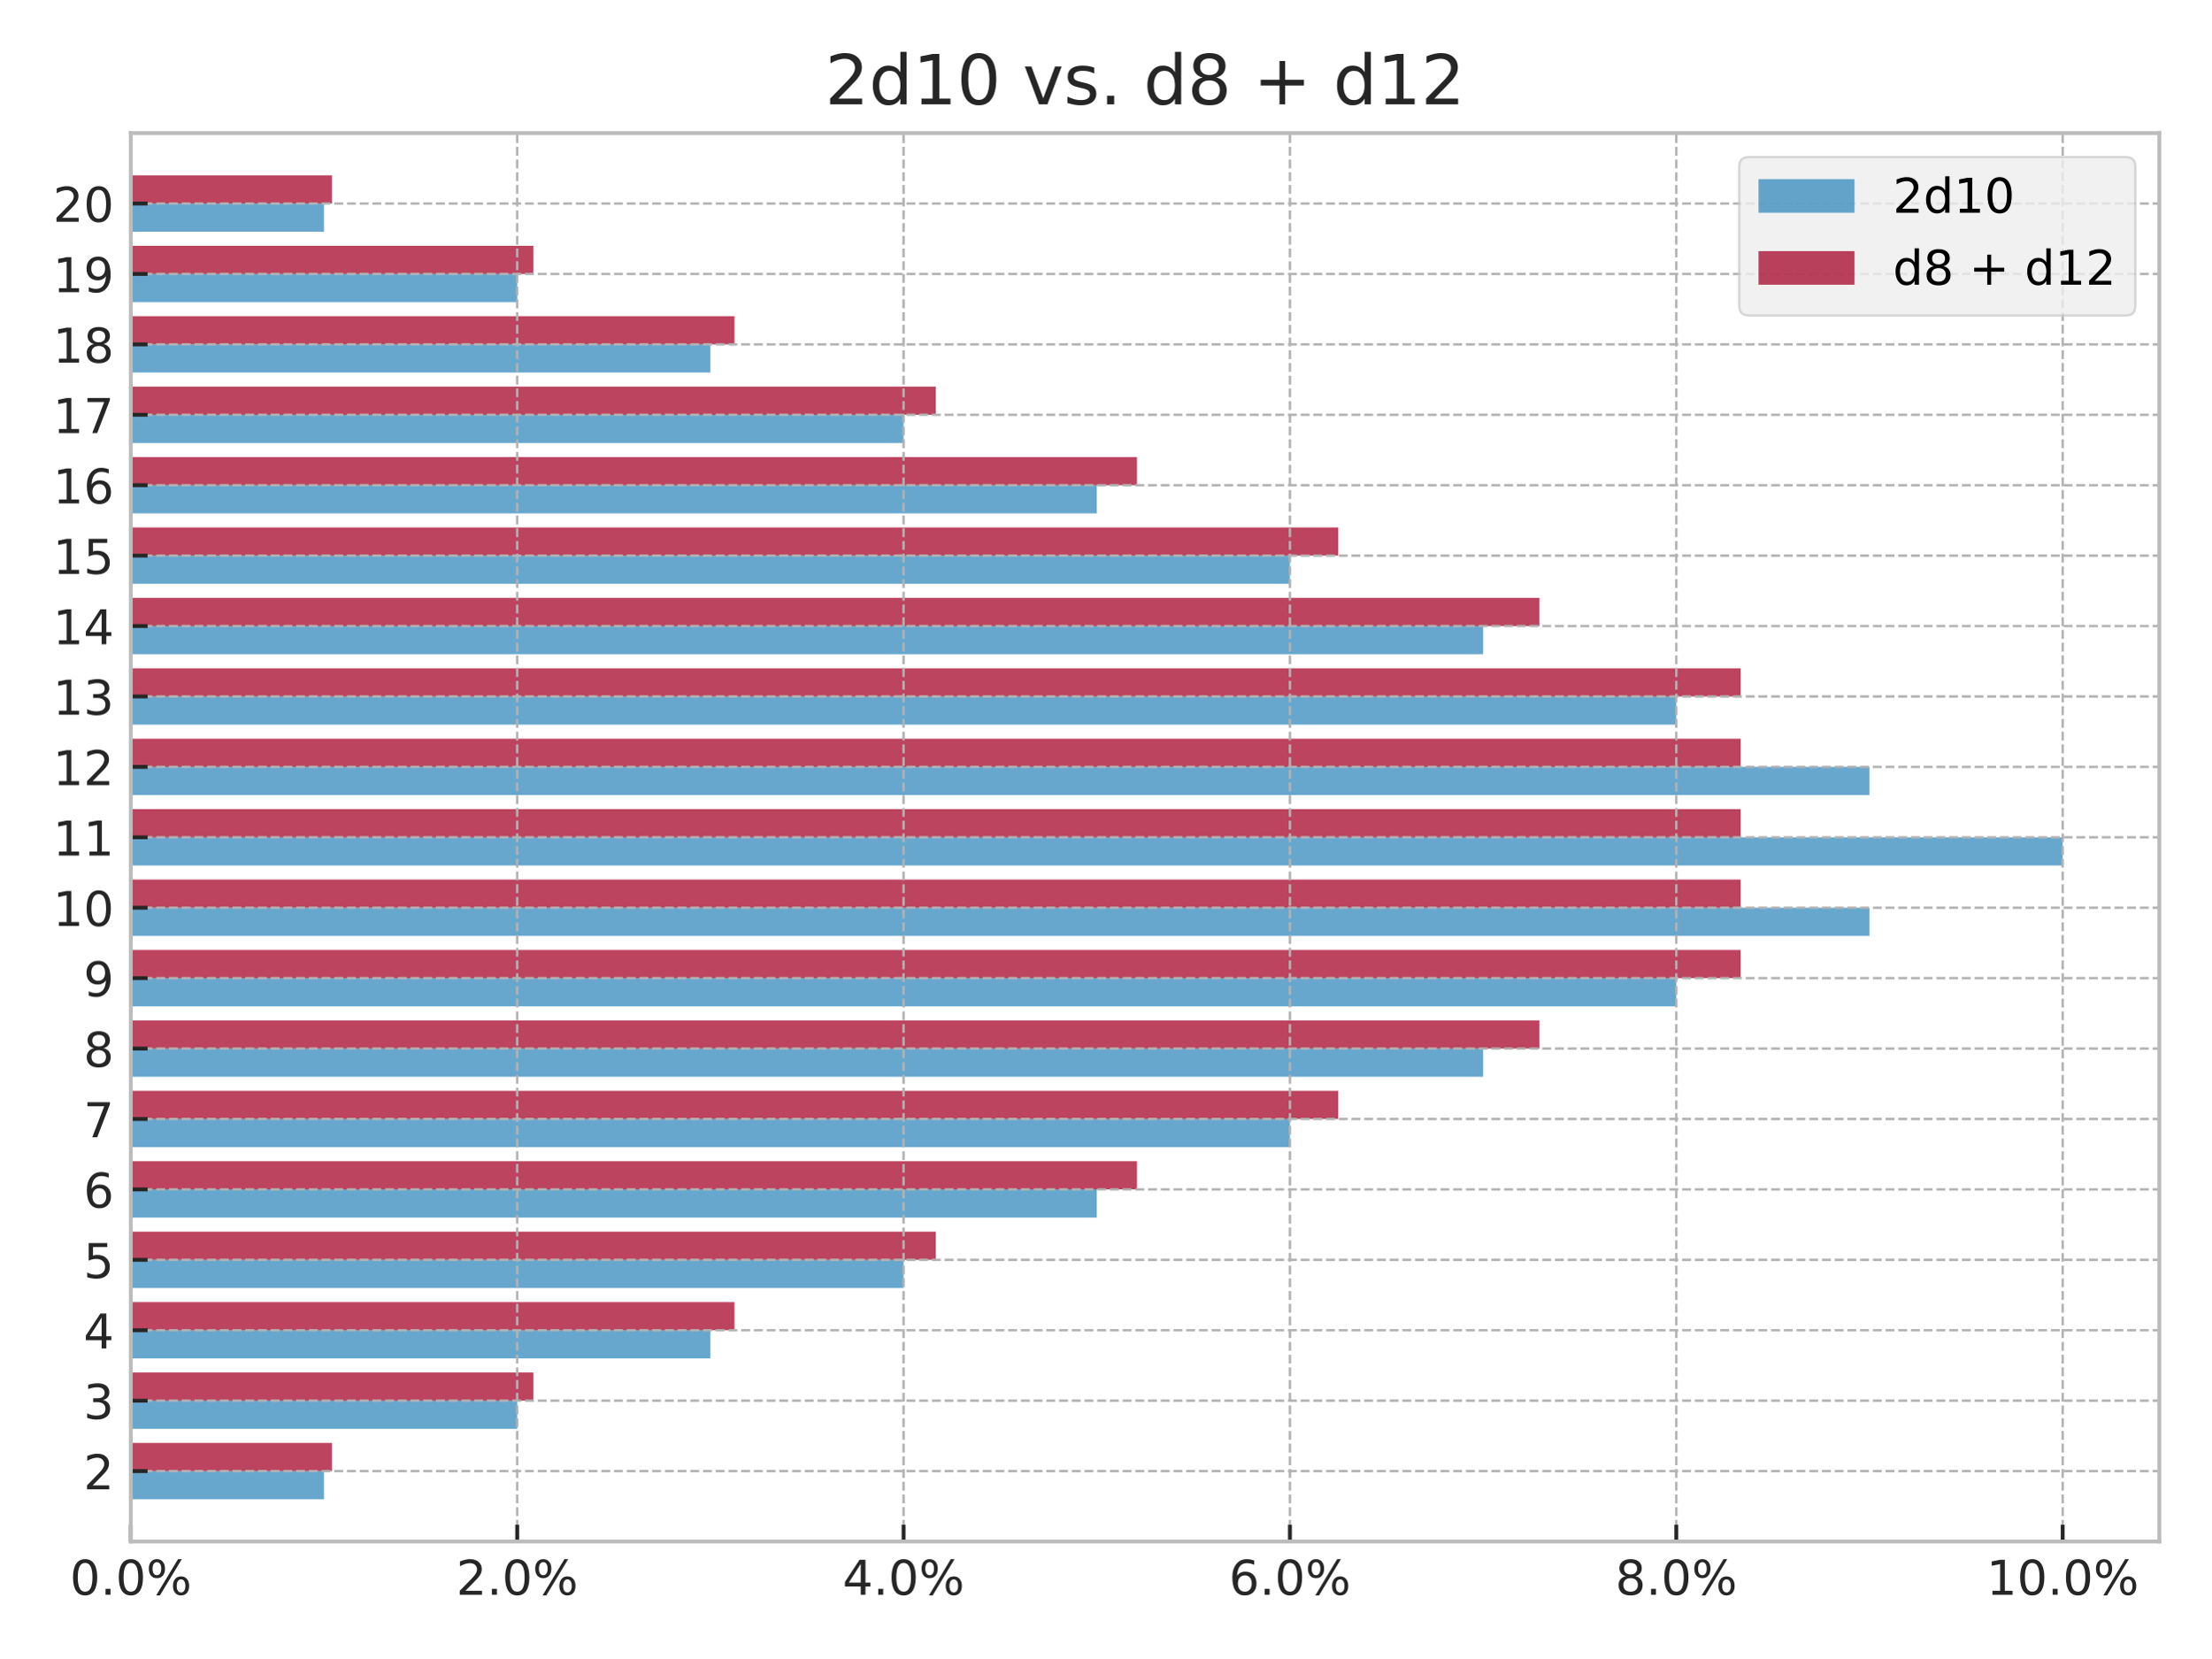
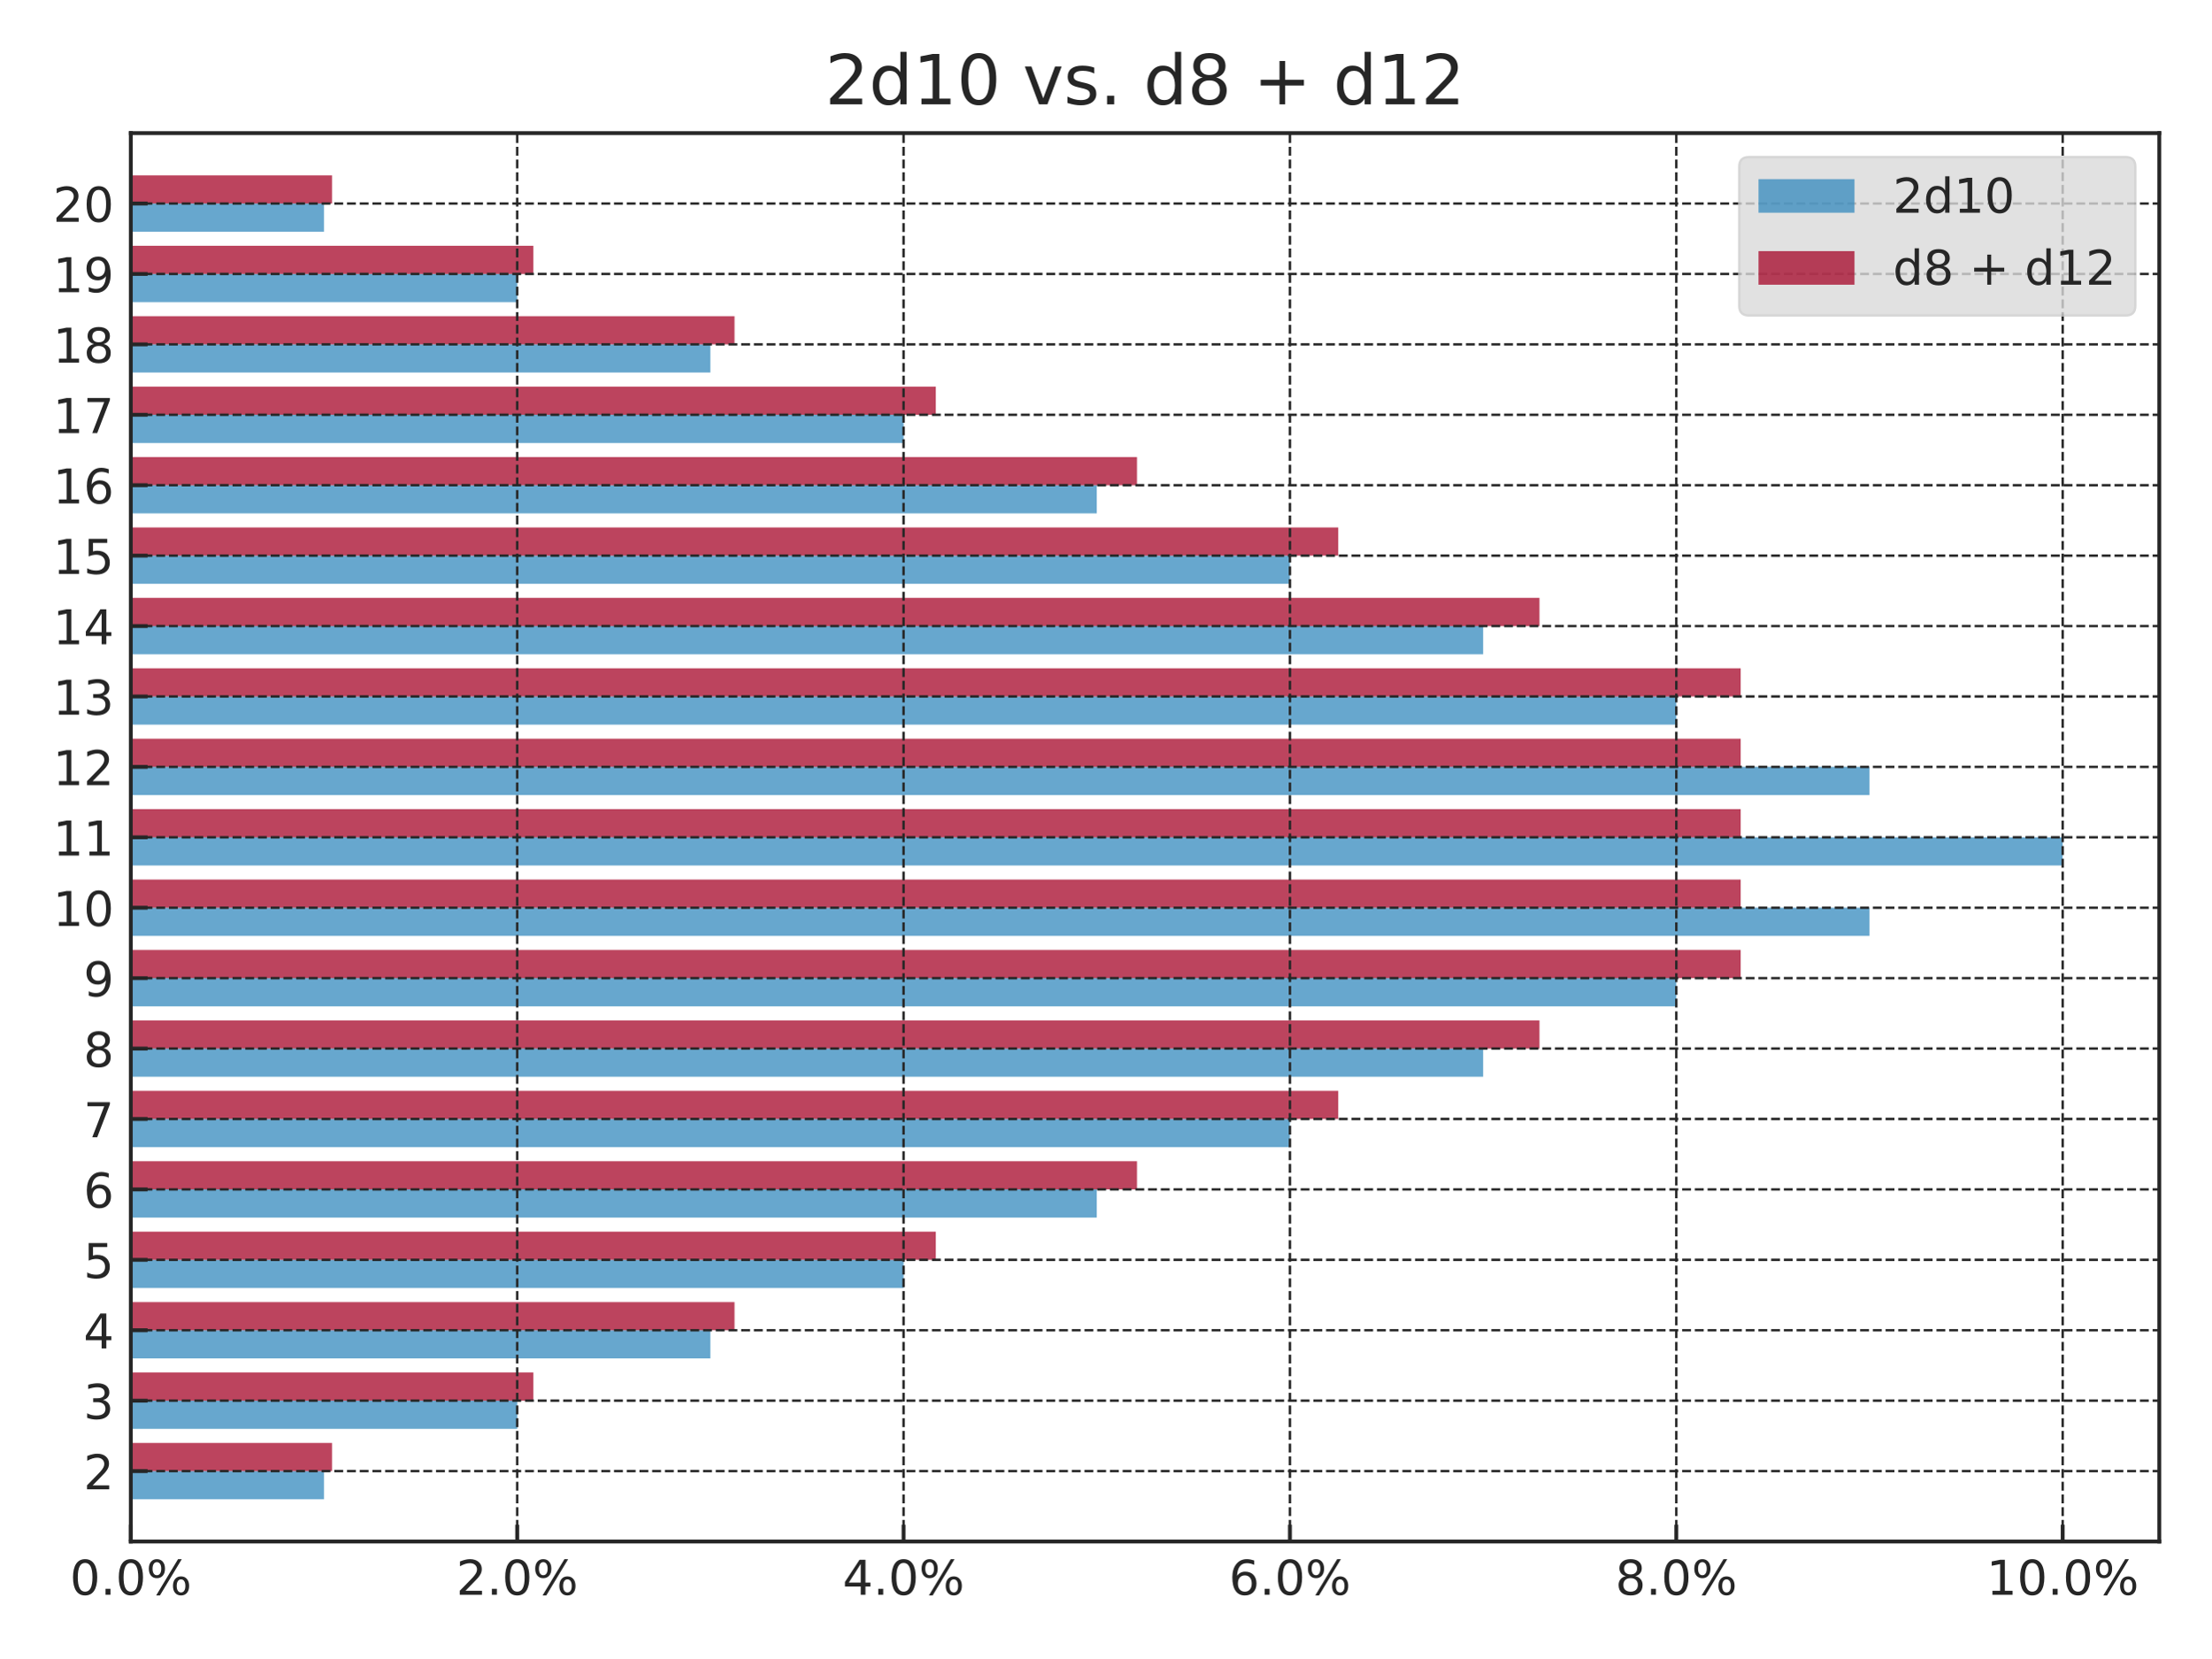
<svg xmlns="http://www.w3.org/2000/svg" xmlns:xlink="http://www.w3.org/1999/xlink" width="460.8pt" height="345.6pt" viewBox="0 0 460.8 345.6" version="1.1">
  <defs>
    <style type="text/css">*{stroke-linejoin: round; stroke-linecap: butt}</style>
  </defs>
  <g id="figure_1">
    <g id="patch_1">
      <path d="M 0 345.6  L 460.8 345.6  L 460.8 0  L 0 0  L 0 345.6  z " style="fill: none" />
    </g>
    <g id="axes_1">
      <g id="patch_2">
        <path d="M 27.26 321.3  L 450 321.3  L 450 27.741  L 27.26 27.741  L 27.26 321.3  z " style="fill: none" />
      </g>
      <g id="patch_3">
        <path d="M 27.26 312.493  L 67.521 312.493  L 67.521 306.622  L 27.26 306.622  z " clip-path="url(#p42293b66c5)" style="fill: #348abd; opacity: 0.75" />
      </g>
      <g id="patch_4">
        <path d="M 27.26 297.815  L 107.782 297.815  L 107.782 291.944  L 27.26 291.944  z " clip-path="url(#p42293b66c5)" style="fill: #348abd; opacity: 0.75" />
      </g>
      <g id="patch_5">
        <path d="M 27.26 283.137  L 148.043 283.137  L 148.043 277.266  L 27.26 277.266  z " clip-path="url(#p42293b66c5)" style="fill: #348abd; opacity: 0.75" />
      </g>
      <g id="patch_6">
        <path d="M 27.26 268.459  L 188.304 268.459  L 188.304 262.588  L 27.26 262.588  z " clip-path="url(#p42293b66c5)" style="fill: #348abd; opacity: 0.75" />
      </g>
      <g id="patch_7">
        <path d="M 27.26 253.781  L 228.565 253.781  L 228.565 247.91  L 27.26 247.91  z " clip-path="url(#p42293b66c5)" style="fill: #348abd; opacity: 0.75" />
      </g>
      <g id="patch_8">
        <path d="M 27.26 239.103  L 268.826 239.103  L 268.826 233.232  L 27.26 233.232  z " clip-path="url(#p42293b66c5)" style="fill: #348abd; opacity: 0.75" />
      </g>
      <g id="patch_9">
        <path d="M 27.26 224.425  L 309.087 224.425  L 309.087 218.554  L 27.26 218.554  z " clip-path="url(#p42293b66c5)" style="fill: #348abd; opacity: 0.75" />
      </g>
      <g id="patch_10">
        <path d="M 27.26 209.747  L 349.348 209.747  L 349.348 203.876  L 27.26 203.876  z " clip-path="url(#p42293b66c5)" style="fill: #348abd; opacity: 0.75" />
      </g>
      <g id="patch_11">
        <path d="M 27.26 195.069  L 389.609 195.069  L 389.609 189.198  L 27.26 189.198  z " clip-path="url(#p42293b66c5)" style="fill: #348abd; opacity: 0.75" />
      </g>
      <g id="patch_12">
        <path d="M 27.26 180.392  L 429.87 180.392  L 429.87 174.52  L 27.26 174.52  z " clip-path="url(#p42293b66c5)" style="fill: #348abd; opacity: 0.75" />
      </g>
      <g id="patch_13">
        <path d="M 27.26 165.714  L 389.609 165.714  L 389.609 159.842  L 27.26 159.842  z " clip-path="url(#p42293b66c5)" style="fill: #348abd; opacity: 0.75" />
      </g>
      <g id="patch_14">
        <path d="M 27.26 151.036  L 349.348 151.036  L 349.348 145.164  L 27.26 145.164  z " clip-path="url(#p42293b66c5)" style="fill: #348abd; opacity: 0.75" />
      </g>
      <g id="patch_15">
        <path d="M 27.26 136.358  L 309.087 136.358  L 309.087 130.486  L 27.26 130.486  z " clip-path="url(#p42293b66c5)" style="fill: #348abd; opacity: 0.75" />
      </g>
      <g id="patch_16">
        <path d="M 27.26 121.68  L 268.826 121.68  L 268.826 115.808  L 27.26 115.808  z " clip-path="url(#p42293b66c5)" style="fill: #348abd; opacity: 0.75" />
      </g>
      <g id="patch_17">
        <path d="M 27.26 107.002  L 228.565 107.002  L 228.565 101.13  L 27.26 101.13  z " clip-path="url(#p42293b66c5)" style="fill: #348abd; opacity: 0.75" />
      </g>
      <g id="patch_18">
        <path d="M 27.26 92.324  L 188.304 92.324  L 188.304 86.453  L 27.26 86.453  z " clip-path="url(#p42293b66c5)" style="fill: #348abd; opacity: 0.75" />
      </g>
      <g id="patch_19">
        <path d="M 27.26 77.646  L 148.043 77.646  L 148.043 71.775  L 27.26 71.775  z " clip-path="url(#p42293b66c5)" style="fill: #348abd; opacity: 0.75" />
      </g>
      <g id="patch_20">
        <path d="M 27.26 62.968  L 107.782 62.968  L 107.782 57.097  L 27.26 57.097  z " clip-path="url(#p42293b66c5)" style="fill: #348abd; opacity: 0.75" />
      </g>
      <g id="patch_21">
        <path d="M 27.26 48.29  L 67.521 48.29  L 67.521 42.419  L 27.26 42.419  z " clip-path="url(#p42293b66c5)" style="fill: #348abd; opacity: 0.75" />
      </g>
      <g id="patch_22">
        <path d="M 27.26 306.622  L 69.198 306.622  L 69.198 300.751  L 27.26 300.751  z " clip-path="url(#p42293b66c5)" style="fill: #a60628; opacity: 0.75" />
      </g>
      <g id="patch_23">
        <path d="M 27.26 291.944  L 111.137 291.944  L 111.137 286.073  L 27.26 286.073  z " clip-path="url(#p42293b66c5)" style="fill: #a60628; opacity: 0.75" />
      </g>
      <g id="patch_24">
        <path d="M 27.26 277.266  L 153.075 277.266  L 153.075 271.395  L 27.26 271.395  z " clip-path="url(#p42293b66c5)" style="fill: #a60628; opacity: 0.75" />
      </g>
      <g id="patch_25">
        <path d="M 27.26 262.588  L 195.014 262.588  L 195.014 256.717  L 27.26 256.717  z " clip-path="url(#p42293b66c5)" style="fill: #a60628; opacity: 0.75" />
      </g>
      <g id="patch_26">
        <path d="M 27.26 247.91  L 236.952 247.91  L 236.952 242.039  L 27.26 242.039  z " clip-path="url(#p42293b66c5)" style="fill: #a60628; opacity: 0.75" />
      </g>
      <g id="patch_27">
        <path d="M 27.26 233.232  L 278.891 233.232  L 278.891 227.361  L 27.26 227.361  z " clip-path="url(#p42293b66c5)" style="fill: #a60628; opacity: 0.75" />
      </g>
      <g id="patch_28">
        <path d="M 27.26 218.554  L 320.829 218.554  L 320.829 212.683  L 27.26 212.683  z " clip-path="url(#p42293b66c5)" style="fill: #a60628; opacity: 0.75" />
      </g>
      <g id="patch_29">
        <path d="M 27.26 203.876  L 362.768 203.876  L 362.768 198.005  L 27.26 198.005  z " clip-path="url(#p42293b66c5)" style="fill: #a60628; opacity: 0.75" />
      </g>
      <g id="patch_30">
        <path d="M 27.26 189.198  L 362.768 189.198  L 362.768 183.327  L 27.26 183.327  z " clip-path="url(#p42293b66c5)" style="fill: #a60628; opacity: 0.75" />
      </g>
      <g id="patch_31">
        <path d="M 27.26 174.52  L 362.768 174.52  L 362.768 168.649  L 27.26 168.649  z " clip-path="url(#p42293b66c5)" style="fill: #a60628; opacity: 0.75" />
      </g>
      <g id="patch_32">
        <path d="M 27.26 159.842  L 362.768 159.842  L 362.768 153.971  L 27.26 153.971  z " clip-path="url(#p42293b66c5)" style="fill: #a60628; opacity: 0.75" />
      </g>
      <g id="patch_33">
        <path d="M 27.26 145.164  L 362.768 145.164  L 362.768 139.293  L 27.26 139.293  z " clip-path="url(#p42293b66c5)" style="fill: #a60628; opacity: 0.75" />
      </g>
      <g id="patch_34">
        <path d="M 27.26 130.486  L 320.829 130.486  L 320.829 124.615  L 27.26 124.615  z " clip-path="url(#p42293b66c5)" style="fill: #a60628; opacity: 0.75" />
      </g>
      <g id="patch_35">
        <path d="M 27.26 115.808  L 278.891 115.808  L 278.891 109.937  L 27.26 109.937  z " clip-path="url(#p42293b66c5)" style="fill: #a60628; opacity: 0.75" />
      </g>
      <g id="patch_36">
        <path d="M 27.26 101.13  L 236.952 101.13  L 236.952 95.259  L 27.26 95.259  z " clip-path="url(#p42293b66c5)" style="fill: #a60628; opacity: 0.75" />
      </g>
      <g id="patch_37">
        <path d="M 27.26 86.453  L 195.014 86.453  L 195.014 80.581  L 27.26 80.581  z " clip-path="url(#p42293b66c5)" style="fill: #a60628; opacity: 0.75" />
      </g>
      <g id="patch_38">
        <path d="M 27.26 71.775  L 153.075 71.775  L 153.075 65.903  L 27.26 65.903  z " clip-path="url(#p42293b66c5)" style="fill: #a60628; opacity: 0.75" />
      </g>
      <g id="patch_39">
        <path d="M 27.26 57.097  L 111.137 57.097  L 111.137 51.225  L 27.26 51.225  z " clip-path="url(#p42293b66c5)" style="fill: #a60628; opacity: 0.75" />
      </g>
      <g id="patch_40">
        <path d="M 27.26 42.419  L 69.198 42.419  L 69.198 36.547  L 27.26 36.547  z " clip-path="url(#p42293b66c5)" style="fill: #a60628; opacity: 0.75" />
      </g>
      <g id="matplotlib.axis_1">
        <g id="xtick_1">
          <g id="line2d_1">
-             <path d="M 27.26 321.3  L 27.26 27.741  " clip-path="url(#p42293b66c5)" style="fill: none; stroke-dasharray: 1.85,0.8; stroke-dashoffset: 0; stroke: #b2b2b2; stroke-width: 0.5" />
+             <path d="M 27.26 321.3  L 27.26 27.741  " clip-path="url(#p42293b66c5)" style="fill: none; stroke-dasharray: 1.85,0.8; stroke-dashoffset: 0; stroke: #262626; stroke-width: 0.5" />
          </g>
          <g id="line2d_2">
            <defs>
              <path id="m64ba15eece" d="M 0 0  L 0 -3.5  " style="stroke: #262626; stroke-width: 0.8" />
            </defs>
            <g>
              <use xlink:href="#m64ba15eece" x="27.26" y="321.3" style="fill: #262626; stroke: #262626; stroke-width: 0.8" />
            </g>
          </g>
          <g id="text_1">
            <g style="fill: #262626" transform="translate(14.55766 332.3977) scale(0.1 -0.1)">
              <defs>
                <path id="DejaVuSans-13" d="M 2034 4250  Q 1547 4250 1301 3770  Q 1056 3291 1056 2328  Q 1056 1369 1301 889  Q 1547 409 2034 409  Q 2525 409 2770 889  Q 3016 1369 3016 2328  Q 3016 3291 2770 3770  Q 2525 4250 2034 4250  z M 2034 4750  Q 2819 4750 3233 4129  Q 3647 3509 3647 2328  Q 3647 1150 3233 529  Q 2819 -91 2034 -91  Q 1250 -91 836 529  Q 422 1150 422 2328  Q 422 3509 836 4129  Q 1250 4750 2034 4750  z " transform="scale(0.015625)" />
                <path id="DejaVuSans-11" d="M 684 794  L 1344 794  L 1344 0  L 684 0  L 684 794  z " transform="scale(0.015625)" />
                <path id="DejaVuSans-8" d="M 4653 2053  Q 4381 2053 4226 1822  Q 4072 1591 4072 1178  Q 4072 772 4226 539  Q 4381 306 4653 306  Q 4919 306 5073 539  Q 5228 772 5228 1178  Q 5228 1588 5073 1820  Q 4919 2053 4653 2053  z M 4653 2450  Q 5147 2450 5437 2106  Q 5728 1763 5728 1178  Q 5728 594 5436 251  Q 5144 -91 4653 -91  Q 4153 -91 3862 251  Q 3572 594 3572 1178  Q 3572 1766 3864 2108  Q 4156 2450 4653 2450  z M 1428 4353  Q 1159 4353 1004 4120  Q 850 3888 850 3481  Q 850 3069 1003 2837  Q 1156 2606 1428 2606  Q 1700 2606 1854 2837  Q 2009 3069 2009 3481  Q 2009 3884 1853 4118  Q 1697 4353 1428 4353  z M 4250 4750  L 4750 4750  L 1831 -91  L 1331 -91  L 4250 4750  z M 1428 4750  Q 1922 4750 2215 4408  Q 2509 4066 2509 3481  Q 2509 2891 2217 2550  Q 1925 2209 1428 2209  Q 931 2209 642 2551  Q 353 2894 353 3481  Q 353 4063 643 4406  Q 934 4750 1428 4750  z " transform="scale(0.015625)" />
              </defs>
              <use xlink:href="#DejaVuSans-13" />
              <use xlink:href="#DejaVuSans-11" transform="translate(63.625 0)" />
              <use xlink:href="#DejaVuSans-13" transform="translate(95.40625 0)" />
              <use xlink:href="#DejaVuSans-8" transform="translate(159.0312 0)" />
            </g>
          </g>
        </g>
        <g id="xtick_2">
          <g id="line2d_3">
-             <path d="M 107.782 321.3  L 107.782 27.741  " clip-path="url(#p42293b66c5)" style="fill: none; stroke-dasharray: 1.85,0.8; stroke-dashoffset: 0; stroke: #b2b2b2; stroke-width: 0.5" />
+             <path d="M 107.782 321.3  L 107.782 27.741  " clip-path="url(#p42293b66c5)" style="fill: none; stroke-dasharray: 1.85,0.8; stroke-dashoffset: 0; stroke: #262626; stroke-width: 0.5" />
          </g>
          <g id="line2d_4">
            <g>
              <use xlink:href="#m64ba15eece" x="107.782" y="321.3" style="fill: #262626; stroke: #262626; stroke-width: 0.8" />
            </g>
          </g>
          <g id="text_2">
            <g style="fill: #262626" transform="translate(95.07956 332.3977) scale(0.1 -0.1)">
              <defs>
                <path id="DejaVuSans-15" d="M 1228 531  L 3431 531  L 3431 0  L 469 0  L 469 531  Q 828 903 1448 1529  Q 2069 2156 2228 2338  Q 2531 2678 2651 2914  Q 2772 3150 2772 3378  Q 2772 3750 2511 3984  Q 2250 4219 1831 4219  Q 1534 4219 1204 4116  Q 875 4013 500 3803  L 500 4441  Q 881 4594 1212 4672  Q 1544 4750 1819 4750  Q 2544 4750 2975 4387  Q 3406 4025 3406 3419  Q 3406 3131 3298 2873  Q 3191 2616 2906 2266  Q 2828 2175 2409 1742  Q 1991 1309 1228 531  z " transform="scale(0.015625)" />
              </defs>
              <use xlink:href="#DejaVuSans-15" />
              <use xlink:href="#DejaVuSans-11" transform="translate(63.625 0)" />
              <use xlink:href="#DejaVuSans-13" transform="translate(95.40625 0)" />
              <use xlink:href="#DejaVuSans-8" transform="translate(159.0312 0)" />
            </g>
          </g>
        </g>
        <g id="xtick_3">
          <g id="line2d_5">
-             <path d="M 188.304 321.3  L 188.304 27.741  " clip-path="url(#p42293b66c5)" style="fill: none; stroke-dasharray: 1.85,0.8; stroke-dashoffset: 0; stroke: #b2b2b2; stroke-width: 0.5" />
+             <path d="M 188.304 321.3  L 188.304 27.741  " clip-path="url(#p42293b66c5)" style="fill: none; stroke-dasharray: 1.85,0.8; stroke-dashoffset: 0; stroke: #262626; stroke-width: 0.5" />
          </g>
          <g id="line2d_6">
            <g>
              <use xlink:href="#m64ba15eece" x="188.304" y="321.3" style="fill: #262626; stroke: #262626; stroke-width: 0.8" />
            </g>
          </g>
          <g id="text_3">
            <g style="fill: #262626" transform="translate(175.6015 332.3977) scale(0.1 -0.1)">
              <defs>
                <path id="DejaVuSans-17" d="M 2419 4116  L 825 1625  L 2419 1625  L 2419 4116  z M 2253 4666  L 3047 4666  L 3047 1625  L 3713 1625  L 3713 1100  L 3047 1100  L 3047 0  L 2419 0  L 2419 1100  L 313 1100  L 313 1709  L 2253 4666  z " transform="scale(0.015625)" />
              </defs>
              <use xlink:href="#DejaVuSans-17" />
              <use xlink:href="#DejaVuSans-11" transform="translate(63.625 0)" />
              <use xlink:href="#DejaVuSans-13" transform="translate(95.40625 0)" />
              <use xlink:href="#DejaVuSans-8" transform="translate(159.0312 0)" />
            </g>
          </g>
        </g>
        <g id="xtick_4">
          <g id="line2d_7">
-             <path d="M 268.826 321.3  L 268.826 27.741  " clip-path="url(#p42293b66c5)" style="fill: none; stroke-dasharray: 1.85,0.8; stroke-dashoffset: 0; stroke: #b2b2b2; stroke-width: 0.5" />
+             <path d="M 268.826 321.3  L 268.826 27.741  " clip-path="url(#p42293b66c5)" style="fill: none; stroke-dasharray: 1.85,0.8; stroke-dashoffset: 0; stroke: #262626; stroke-width: 0.5" />
          </g>
          <g id="line2d_8">
            <g>
              <use xlink:href="#m64ba15eece" x="268.826" y="321.3" style="fill: #262626; stroke: #262626; stroke-width: 0.8" />
            </g>
          </g>
          <g id="text_4">
            <g style="fill: #262626" transform="translate(256.1234 332.3977) scale(0.1 -0.1)">
              <defs>
                <path id="DejaVuSans-19" d="M 2113 2584  Q 1688 2584 1439 2293  Q 1191 2003 1191 1497  Q 1191 994 1439 701  Q 1688 409 2113 409  Q 2538 409 2786 701  Q 3034 994 3034 1497  Q 3034 2003 2786 2293  Q 2538 2584 2113 2584  z M 3366 4563  L 3366 3988  Q 3128 4100 2886 4159  Q 2644 4219 2406 4219  Q 1781 4219 1451 3797  Q 1122 3375 1075 2522  Q 1259 2794 1537 2939  Q 1816 3084 2150 3084  Q 2853 3084 3261 2657  Q 3669 2231 3669 1497  Q 3669 778 3244 343  Q 2819 -91 2113 -91  Q 1303 -91 875 529  Q 447 1150 447 2328  Q 447 3434 972 4092  Q 1497 4750 2381 4750  Q 2619 4750 2861 4703  Q 3103 4656 3366 4563  z " transform="scale(0.015625)" />
              </defs>
              <use xlink:href="#DejaVuSans-19" />
              <use xlink:href="#DejaVuSans-11" transform="translate(63.625 0)" />
              <use xlink:href="#DejaVuSans-13" transform="translate(95.40625 0)" />
              <use xlink:href="#DejaVuSans-8" transform="translate(159.0312 0)" />
            </g>
          </g>
        </g>
        <g id="xtick_5">
          <g id="line2d_9">
-             <path d="M 349.348 321.3  L 349.348 27.741  " clip-path="url(#p42293b66c5)" style="fill: none; stroke-dasharray: 1.85,0.8; stroke-dashoffset: 0; stroke: #b2b2b2; stroke-width: 0.5" />
+             <path d="M 349.348 321.3  L 349.348 27.741  " clip-path="url(#p42293b66c5)" style="fill: none; stroke-dasharray: 1.85,0.8; stroke-dashoffset: 0; stroke: #262626; stroke-width: 0.5" />
          </g>
          <g id="line2d_10">
            <g>
              <use xlink:href="#m64ba15eece" x="349.348" y="321.3" style="fill: #262626; stroke: #262626; stroke-width: 0.8" />
            </g>
          </g>
          <g id="text_5">
            <g style="fill: #262626" transform="translate(336.6453 332.3977) scale(0.1 -0.1)">
              <defs>
                <path id="DejaVuSans-1b" d="M 2034 2216  Q 1584 2216 1326 1975  Q 1069 1734 1069 1313  Q 1069 891 1326 650  Q 1584 409 2034 409  Q 2484 409 2743 651  Q 3003 894 3003 1313  Q 3003 1734 2745 1975  Q 2488 2216 2034 2216  z M 1403 2484  Q 997 2584 770 2862  Q 544 3141 544 3541  Q 544 4100 942 4425  Q 1341 4750 2034 4750  Q 2731 4750 3128 4425  Q 3525 4100 3525 3541  Q 3525 3141 3298 2862  Q 3072 2584 2669 2484  Q 3125 2378 3379 2068  Q 3634 1759 3634 1313  Q 3634 634 3220 271  Q 2806 -91 2034 -91  Q 1263 -91 848 271  Q 434 634 434 1313  Q 434 1759 690 2068  Q 947 2378 1403 2484  z M 1172 3481  Q 1172 3119 1398 2916  Q 1625 2713 2034 2713  Q 2441 2713 2670 2916  Q 2900 3119 2900 3481  Q 2900 3844 2670 4047  Q 2441 4250 2034 4250  Q 1625 4250 1398 4047  Q 1172 3844 1172 3481  z " transform="scale(0.015625)" />
              </defs>
              <use xlink:href="#DejaVuSans-1b" />
              <use xlink:href="#DejaVuSans-11" transform="translate(63.625 0)" />
              <use xlink:href="#DejaVuSans-13" transform="translate(95.40625 0)" />
              <use xlink:href="#DejaVuSans-8" transform="translate(159.0312 0)" />
            </g>
          </g>
        </g>
        <g id="xtick_6">
          <g id="line2d_11">
-             <path d="M 429.87 321.3  L 429.87 27.741  " clip-path="url(#p42293b66c5)" style="fill: none; stroke-dasharray: 1.85,0.8; stroke-dashoffset: 0; stroke: #b2b2b2; stroke-width: 0.5" />
+             <path d="M 429.87 321.3  L 429.87 27.741  " clip-path="url(#p42293b66c5)" style="fill: none; stroke-dasharray: 1.85,0.8; stroke-dashoffset: 0; stroke: #262626; stroke-width: 0.5" />
          </g>
          <g id="line2d_12">
            <g>
              <use xlink:href="#m64ba15eece" x="429.87" y="321.3" style="fill: #262626; stroke: #262626; stroke-width: 0.8" />
            </g>
          </g>
          <g id="text_6">
            <g style="fill: #262626" transform="translate(413.9859 332.3977) scale(0.1 -0.1)">
              <defs>
                <path id="DejaVuSans-14" d="M 794 531  L 1825 531  L 1825 4091  L 703 3866  L 703 4441  L 1819 4666  L 2450 4666  L 2450 531  L 3481 531  L 3481 0  L 794 0  L 794 531  z " transform="scale(0.015625)" />
              </defs>
              <use xlink:href="#DejaVuSans-14" />
              <use xlink:href="#DejaVuSans-13" transform="translate(63.625 0)" />
              <use xlink:href="#DejaVuSans-11" transform="translate(127.25 0)" />
              <use xlink:href="#DejaVuSans-13" transform="translate(159.0312 0)" />
              <use xlink:href="#DejaVuSans-8" transform="translate(222.6562 0)" />
            </g>
          </g>
        </g>
      </g>
      <g id="matplotlib.axis_2">
        <g id="ytick_1">
          <g id="line2d_13">
-             <path d="M 27.26 306.622  L 450 306.622  " clip-path="url(#p42293b66c5)" style="fill: none; stroke-dasharray: 1.85,0.8; stroke-dashoffset: 0; stroke: #b2b2b2; stroke-width: 0.5" />
+             <path d="M 27.26 306.622  L 450 306.622  " clip-path="url(#p42293b66c5)" style="fill: none; stroke-dasharray: 1.85,0.8; stroke-dashoffset: 0; stroke: #262626; stroke-width: 0.5" />
          </g>
          <g id="line2d_14">
            <defs>
              <path id="mfdb6909f6b" d="M 0 0  L 3.5 0  " style="stroke: #262626; stroke-width: 0.8" />
            </defs>
            <g>
              <use xlink:href="#mfdb6909f6b" x="27.26" y="306.622" style="fill: #262626; stroke: #262626; stroke-width: 0.8" />
            </g>
          </g>
          <g id="text_7">
            <g style="fill: #262626" transform="translate(17.3975 310.4209) scale(0.1 -0.1)">
              <use xlink:href="#DejaVuSans-15" />
            </g>
          </g>
        </g>
        <g id="ytick_2">
          <g id="line2d_15">
-             <path d="M 27.26 291.944  L 450 291.944  " clip-path="url(#p42293b66c5)" style="fill: none; stroke-dasharray: 1.85,0.8; stroke-dashoffset: 0; stroke: #b2b2b2; stroke-width: 0.5" />
+             <path d="M 27.26 291.944  L 450 291.944  " clip-path="url(#p42293b66c5)" style="fill: none; stroke-dasharray: 1.85,0.8; stroke-dashoffset: 0; stroke: #262626; stroke-width: 0.5" />
          </g>
          <g id="line2d_16">
            <g>
              <use xlink:href="#mfdb6909f6b" x="27.26" y="291.944" style="fill: #262626; stroke: #262626; stroke-width: 0.8" />
            </g>
          </g>
          <g id="text_8">
            <g style="fill: #262626" transform="translate(17.3975 295.7429) scale(0.1 -0.1)">
              <defs>
                <path id="DejaVuSans-16" d="M 2597 2516  Q 3050 2419 3304 2112  Q 3559 1806 3559 1356  Q 3559 666 3084 287  Q 2609 -91 1734 -91  Q 1441 -91 1130 -33  Q 819 25 488 141  L 488 750  Q 750 597 1062 519  Q 1375 441 1716 441  Q 2309 441 2620 675  Q 2931 909 2931 1356  Q 2931 1769 2642 2001  Q 2353 2234 1838 2234  L 1294 2234  L 1294 2753  L 1863 2753  Q 2328 2753 2575 2939  Q 2822 3125 2822 3475  Q 2822 3834 2567 4026  Q 2313 4219 1838 4219  Q 1578 4219 1281 4162  Q 984 4106 628 3988  L 628 4550  Q 988 4650 1302 4700  Q 1616 4750 1894 4750  Q 2613 4750 3031 4423  Q 3450 4097 3450 3541  Q 3450 3153 3228 2886  Q 3006 2619 2597 2516  z " transform="scale(0.015625)" />
              </defs>
              <use xlink:href="#DejaVuSans-16" />
            </g>
          </g>
        </g>
        <g id="ytick_3">
          <g id="line2d_17">
-             <path d="M 27.26 277.266  L 450 277.266  " clip-path="url(#p42293b66c5)" style="fill: none; stroke-dasharray: 1.85,0.8; stroke-dashoffset: 0; stroke: #b2b2b2; stroke-width: 0.5" />
+             <path d="M 27.26 277.266  L 450 277.266  " clip-path="url(#p42293b66c5)" style="fill: none; stroke-dasharray: 1.85,0.8; stroke-dashoffset: 0; stroke: #262626; stroke-width: 0.5" />
          </g>
          <g id="line2d_18">
            <g>
              <use xlink:href="#mfdb6909f6b" x="27.26" y="277.266" style="fill: #262626; stroke: #262626; stroke-width: 0.8" />
            </g>
          </g>
          <g id="text_9">
            <g style="fill: #262626" transform="translate(17.3975 281.0649) scale(0.1 -0.1)">
              <use xlink:href="#DejaVuSans-17" />
            </g>
          </g>
        </g>
        <g id="ytick_4">
          <g id="line2d_19">
-             <path d="M 27.26 262.588  L 450 262.588  " clip-path="url(#p42293b66c5)" style="fill: none; stroke-dasharray: 1.85,0.8; stroke-dashoffset: 0; stroke: #b2b2b2; stroke-width: 0.5" />
+             <path d="M 27.26 262.588  L 450 262.588  " clip-path="url(#p42293b66c5)" style="fill: none; stroke-dasharray: 1.85,0.8; stroke-dashoffset: 0; stroke: #262626; stroke-width: 0.5" />
          </g>
          <g id="line2d_20">
            <g>
              <use xlink:href="#mfdb6909f6b" x="27.26" y="262.588" style="fill: #262626; stroke: #262626; stroke-width: 0.8" />
            </g>
          </g>
          <g id="text_10">
            <g style="fill: #262626" transform="translate(17.3975 266.387) scale(0.1 -0.1)">
              <defs>
                <path id="DejaVuSans-18" d="M 691 4666  L 3169 4666  L 3169 4134  L 1269 4134  L 1269 2991  Q 1406 3038 1543 3061  Q 1681 3084 1819 3084  Q 2600 3084 3056 2656  Q 3513 2228 3513 1497  Q 3513 744 3044 326  Q 2575 -91 1722 -91  Q 1428 -91 1123 -41  Q 819 9 494 109  L 494 744  Q 775 591 1075 516  Q 1375 441 1709 441  Q 2250 441 2565 725  Q 2881 1009 2881 1497  Q 2881 1984 2565 2268  Q 2250 2553 1709 2553  Q 1456 2553 1204 2497  Q 953 2441 691 2322  L 691 4666  z " transform="scale(0.015625)" />
              </defs>
              <use xlink:href="#DejaVuSans-18" />
            </g>
          </g>
        </g>
        <g id="ytick_5">
          <g id="line2d_21">
-             <path d="M 27.26 247.91  L 450 247.91  " clip-path="url(#p42293b66c5)" style="fill: none; stroke-dasharray: 1.85,0.8; stroke-dashoffset: 0; stroke: #b2b2b2; stroke-width: 0.5" />
+             <path d="M 27.26 247.91  L 450 247.91  " clip-path="url(#p42293b66c5)" style="fill: none; stroke-dasharray: 1.85,0.8; stroke-dashoffset: 0; stroke: #262626; stroke-width: 0.5" />
          </g>
          <g id="line2d_22">
            <g>
              <use xlink:href="#mfdb6909f6b" x="27.26" y="247.91" style="fill: #262626; stroke: #262626; stroke-width: 0.8" />
            </g>
          </g>
          <g id="text_11">
            <g style="fill: #262626" transform="translate(17.3975 251.709) scale(0.1 -0.1)">
              <use xlink:href="#DejaVuSans-19" />
            </g>
          </g>
        </g>
        <g id="ytick_6">
          <g id="line2d_23">
-             <path d="M 27.26 233.232  L 450 233.232  " clip-path="url(#p42293b66c5)" style="fill: none; stroke-dasharray: 1.85,0.8; stroke-dashoffset: 0; stroke: #b2b2b2; stroke-width: 0.5" />
+             <path d="M 27.26 233.232  L 450 233.232  " clip-path="url(#p42293b66c5)" style="fill: none; stroke-dasharray: 1.85,0.8; stroke-dashoffset: 0; stroke: #262626; stroke-width: 0.5" />
          </g>
          <g id="line2d_24">
            <g>
              <use xlink:href="#mfdb6909f6b" x="27.26" y="233.232" style="fill: #262626; stroke: #262626; stroke-width: 0.8" />
            </g>
          </g>
          <g id="text_12">
            <g style="fill: #262626" transform="translate(17.3975 237.031) scale(0.1 -0.1)">
              <defs>
                <path id="DejaVuSans-1a" d="M 525 4666  L 3525 4666  L 3525 4397  L 1831 0  L 1172 0  L 2766 4134  L 525 4134  L 525 4666  z " transform="scale(0.015625)" />
              </defs>
              <use xlink:href="#DejaVuSans-1a" />
            </g>
          </g>
        </g>
        <g id="ytick_7">
          <g id="line2d_25">
-             <path d="M 27.26 218.554  L 450 218.554  " clip-path="url(#p42293b66c5)" style="fill: none; stroke-dasharray: 1.85,0.8; stroke-dashoffset: 0; stroke: #b2b2b2; stroke-width: 0.5" />
+             <path d="M 27.26 218.554  L 450 218.554  " clip-path="url(#p42293b66c5)" style="fill: none; stroke-dasharray: 1.85,0.8; stroke-dashoffset: 0; stroke: #262626; stroke-width: 0.5" />
          </g>
          <g id="line2d_26">
            <g>
              <use xlink:href="#mfdb6909f6b" x="27.26" y="218.554" style="fill: #262626; stroke: #262626; stroke-width: 0.8" />
            </g>
          </g>
          <g id="text_13">
            <g style="fill: #262626" transform="translate(17.3975 222.353) scale(0.1 -0.1)">
              <use xlink:href="#DejaVuSans-1b" />
            </g>
          </g>
        </g>
        <g id="ytick_8">
          <g id="line2d_27">
-             <path d="M 27.26 203.876  L 450 203.876  " clip-path="url(#p42293b66c5)" style="fill: none; stroke-dasharray: 1.85,0.8; stroke-dashoffset: 0; stroke: #b2b2b2; stroke-width: 0.5" />
+             <path d="M 27.26 203.876  L 450 203.876  " clip-path="url(#p42293b66c5)" style="fill: none; stroke-dasharray: 1.85,0.8; stroke-dashoffset: 0; stroke: #262626; stroke-width: 0.5" />
          </g>
          <g id="line2d_28">
            <g>
              <use xlink:href="#mfdb6909f6b" x="27.26" y="203.876" style="fill: #262626; stroke: #262626; stroke-width: 0.8" />
            </g>
          </g>
          <g id="text_14">
            <g style="fill: #262626" transform="translate(17.3975 207.6751) scale(0.1 -0.1)">
              <defs>
                <path id="DejaVuSans-1c" d="M 703 97  L 703 672  Q 941 559 1184 500  Q 1428 441 1663 441  Q 2288 441 2617 861  Q 2947 1281 2994 2138  Q 2813 1869 2534 1725  Q 2256 1581 1919 1581  Q 1219 1581 811 2004  Q 403 2428 403 3163  Q 403 3881 828 4315  Q 1253 4750 1959 4750  Q 2769 4750 3195 4129  Q 3622 3509 3622 2328  Q 3622 1225 3098 567  Q 2575 -91 1691 -91  Q 1453 -91 1209 -44  Q 966 3 703 97  z M 1959 2075  Q 2384 2075 2632 2365  Q 2881 2656 2881 3163  Q 2881 3666 2632 3958  Q 2384 4250 1959 4250  Q 1534 4250 1286 3958  Q 1038 3666 1038 3163  Q 1038 2656 1286 2365  Q 1534 2075 1959 2075  z " transform="scale(0.015625)" />
              </defs>
              <use xlink:href="#DejaVuSans-1c" />
            </g>
          </g>
        </g>
        <g id="ytick_9">
          <g id="line2d_29">
-             <path d="M 27.26 189.198  L 450 189.198  " clip-path="url(#p42293b66c5)" style="fill: none; stroke-dasharray: 1.85,0.8; stroke-dashoffset: 0; stroke: #b2b2b2; stroke-width: 0.5" />
+             <path d="M 27.26 189.198  L 450 189.198  " clip-path="url(#p42293b66c5)" style="fill: none; stroke-dasharray: 1.85,0.8; stroke-dashoffset: 0; stroke: #262626; stroke-width: 0.5" />
          </g>
          <g id="line2d_30">
            <g>
              <use xlink:href="#mfdb6909f6b" x="27.26" y="189.198" style="fill: #262626; stroke: #262626; stroke-width: 0.8" />
            </g>
          </g>
          <g id="text_15">
            <g style="fill: #262626" transform="translate(11.035 192.9971) scale(0.1 -0.1)">
              <use xlink:href="#DejaVuSans-14" />
              <use xlink:href="#DejaVuSans-13" transform="translate(63.625 0)" />
            </g>
          </g>
        </g>
        <g id="ytick_10">
          <g id="line2d_31">
-             <path d="M 27.26 174.52  L 450 174.52  " clip-path="url(#p42293b66c5)" style="fill: none; stroke-dasharray: 1.85,0.8; stroke-dashoffset: 0; stroke: #b2b2b2; stroke-width: 0.5" />
+             <path d="M 27.26 174.52  L 450 174.52  " clip-path="url(#p42293b66c5)" style="fill: none; stroke-dasharray: 1.85,0.8; stroke-dashoffset: 0; stroke: #262626; stroke-width: 0.5" />
          </g>
          <g id="line2d_32">
            <g>
              <use xlink:href="#mfdb6909f6b" x="27.26" y="174.52" style="fill: #262626; stroke: #262626; stroke-width: 0.8" />
            </g>
          </g>
          <g id="text_16">
            <g style="fill: #262626" transform="translate(11.035 178.3191) scale(0.1 -0.1)">
              <use xlink:href="#DejaVuSans-14" />
              <use xlink:href="#DejaVuSans-14" transform="translate(63.625 0)" />
            </g>
          </g>
        </g>
        <g id="ytick_11">
          <g id="line2d_33">
-             <path d="M 27.26 159.842  L 450 159.842  " clip-path="url(#p42293b66c5)" style="fill: none; stroke-dasharray: 1.85,0.8; stroke-dashoffset: 0; stroke: #b2b2b2; stroke-width: 0.5" />
+             <path d="M 27.26 159.842  L 450 159.842  " clip-path="url(#p42293b66c5)" style="fill: none; stroke-dasharray: 1.85,0.8; stroke-dashoffset: 0; stroke: #262626; stroke-width: 0.5" />
          </g>
          <g id="line2d_34">
            <g>
              <use xlink:href="#mfdb6909f6b" x="27.26" y="159.842" style="fill: #262626; stroke: #262626; stroke-width: 0.8" />
            </g>
          </g>
          <g id="text_17">
            <g style="fill: #262626" transform="translate(11.035 163.6412) scale(0.1 -0.1)">
              <use xlink:href="#DejaVuSans-14" />
              <use xlink:href="#DejaVuSans-15" transform="translate(63.625 0)" />
            </g>
          </g>
        </g>
        <g id="ytick_12">
          <g id="line2d_35">
-             <path d="M 27.26 145.164  L 450 145.164  " clip-path="url(#p42293b66c5)" style="fill: none; stroke-dasharray: 1.85,0.8; stroke-dashoffset: 0; stroke: #b2b2b2; stroke-width: 0.5" />
+             <path d="M 27.26 145.164  L 450 145.164  " clip-path="url(#p42293b66c5)" style="fill: none; stroke-dasharray: 1.85,0.8; stroke-dashoffset: 0; stroke: #262626; stroke-width: 0.5" />
          </g>
          <g id="line2d_36">
            <g>
              <use xlink:href="#mfdb6909f6b" x="27.26" y="145.164" style="fill: #262626; stroke: #262626; stroke-width: 0.8" />
            </g>
          </g>
          <g id="text_18">
            <g style="fill: #262626" transform="translate(11.035 148.9632) scale(0.1 -0.1)">
              <use xlink:href="#DejaVuSans-14" />
              <use xlink:href="#DejaVuSans-16" transform="translate(63.625 0)" />
            </g>
          </g>
        </g>
        <g id="ytick_13">
          <g id="line2d_37">
-             <path d="M 27.26 130.486  L 450 130.486  " clip-path="url(#p42293b66c5)" style="fill: none; stroke-dasharray: 1.85,0.8; stroke-dashoffset: 0; stroke: #b2b2b2; stroke-width: 0.5" />
+             <path d="M 27.26 130.486  L 450 130.486  " clip-path="url(#p42293b66c5)" style="fill: none; stroke-dasharray: 1.85,0.8; stroke-dashoffset: 0; stroke: #262626; stroke-width: 0.5" />
          </g>
          <g id="line2d_38">
            <g>
              <use xlink:href="#mfdb6909f6b" x="27.26" y="130.486" style="fill: #262626; stroke: #262626; stroke-width: 0.8" />
            </g>
          </g>
          <g id="text_19">
            <g style="fill: #262626" transform="translate(11.035 134.2852) scale(0.1 -0.1)">
              <use xlink:href="#DejaVuSans-14" />
              <use xlink:href="#DejaVuSans-17" transform="translate(63.625 0)" />
            </g>
          </g>
        </g>
        <g id="ytick_14">
          <g id="line2d_39">
-             <path d="M 27.26 115.808  L 450 115.808  " clip-path="url(#p42293b66c5)" style="fill: none; stroke-dasharray: 1.85,0.8; stroke-dashoffset: 0; stroke: #b2b2b2; stroke-width: 0.5" />
+             <path d="M 27.26 115.808  L 450 115.808  " clip-path="url(#p42293b66c5)" style="fill: none; stroke-dasharray: 1.85,0.8; stroke-dashoffset: 0; stroke: #262626; stroke-width: 0.5" />
          </g>
          <g id="line2d_40">
            <g>
              <use xlink:href="#mfdb6909f6b" x="27.26" y="115.808" style="fill: #262626; stroke: #262626; stroke-width: 0.8" />
            </g>
          </g>
          <g id="text_20">
            <g style="fill: #262626" transform="translate(11.035 119.6073) scale(0.1 -0.1)">
              <use xlink:href="#DejaVuSans-14" />
              <use xlink:href="#DejaVuSans-18" transform="translate(63.625 0)" />
            </g>
          </g>
        </g>
        <g id="ytick_15">
          <g id="line2d_41">
-             <path d="M 27.26 101.13  L 450 101.13  " clip-path="url(#p42293b66c5)" style="fill: none; stroke-dasharray: 1.85,0.8; stroke-dashoffset: 0; stroke: #b2b2b2; stroke-width: 0.5" />
+             <path d="M 27.26 101.13  L 450 101.13  " clip-path="url(#p42293b66c5)" style="fill: none; stroke-dasharray: 1.85,0.8; stroke-dashoffset: 0; stroke: #262626; stroke-width: 0.5" />
          </g>
          <g id="line2d_42">
            <g>
              <use xlink:href="#mfdb6909f6b" x="27.26" y="101.13" style="fill: #262626; stroke: #262626; stroke-width: 0.8" />
            </g>
          </g>
          <g id="text_21">
            <g style="fill: #262626" transform="translate(11.035 104.9293) scale(0.1 -0.1)">
              <use xlink:href="#DejaVuSans-14" />
              <use xlink:href="#DejaVuSans-19" transform="translate(63.625 0)" />
            </g>
          </g>
        </g>
        <g id="ytick_16">
          <g id="line2d_43">
-             <path d="M 27.26 86.453  L 450 86.453  " clip-path="url(#p42293b66c5)" style="fill: none; stroke-dasharray: 1.85,0.8; stroke-dashoffset: 0; stroke: #b2b2b2; stroke-width: 0.5" />
+             <path d="M 27.26 86.453  L 450 86.453  " clip-path="url(#p42293b66c5)" style="fill: none; stroke-dasharray: 1.85,0.8; stroke-dashoffset: 0; stroke: #262626; stroke-width: 0.5" />
          </g>
          <g id="line2d_44">
            <g>
              <use xlink:href="#mfdb6909f6b" x="27.26" y="86.453" style="fill: #262626; stroke: #262626; stroke-width: 0.8" />
            </g>
          </g>
          <g id="text_22">
            <g style="fill: #262626" transform="translate(11.035 90.25133) scale(0.1 -0.1)">
              <use xlink:href="#DejaVuSans-14" />
              <use xlink:href="#DejaVuSans-1a" transform="translate(63.625 0)" />
            </g>
          </g>
        </g>
        <g id="ytick_17">
          <g id="line2d_45">
-             <path d="M 27.26 71.775  L 450 71.775  " clip-path="url(#p42293b66c5)" style="fill: none; stroke-dasharray: 1.85,0.8; stroke-dashoffset: 0; stroke: #b2b2b2; stroke-width: 0.5" />
+             <path d="M 27.26 71.775  L 450 71.775  " clip-path="url(#p42293b66c5)" style="fill: none; stroke-dasharray: 1.85,0.8; stroke-dashoffset: 0; stroke: #262626; stroke-width: 0.5" />
          </g>
          <g id="line2d_46">
            <g>
              <use xlink:href="#mfdb6909f6b" x="27.26" y="71.775" style="fill: #262626; stroke: #262626; stroke-width: 0.8" />
            </g>
          </g>
          <g id="text_23">
            <g style="fill: #262626" transform="translate(11.035 75.57336) scale(0.1 -0.1)">
              <use xlink:href="#DejaVuSans-14" />
              <use xlink:href="#DejaVuSans-1b" transform="translate(63.625 0)" />
            </g>
          </g>
        </g>
        <g id="ytick_18">
          <g id="line2d_47">
-             <path d="M 27.26 57.097  L 450 57.097  " clip-path="url(#p42293b66c5)" style="fill: none; stroke-dasharray: 1.85,0.8; stroke-dashoffset: 0; stroke: #b2b2b2; stroke-width: 0.5" />
+             <path d="M 27.26 57.097  L 450 57.097  " clip-path="url(#p42293b66c5)" style="fill: none; stroke-dasharray: 1.85,0.8; stroke-dashoffset: 0; stroke: #262626; stroke-width: 0.5" />
          </g>
          <g id="line2d_48">
            <g>
              <use xlink:href="#mfdb6909f6b" x="27.26" y="57.097" style="fill: #262626; stroke: #262626; stroke-width: 0.8" />
            </g>
          </g>
          <g id="text_24">
            <g style="fill: #262626" transform="translate(11.035 60.89539) scale(0.1 -0.1)">
              <use xlink:href="#DejaVuSans-14" />
              <use xlink:href="#DejaVuSans-1c" transform="translate(63.625 0)" />
            </g>
          </g>
        </g>
        <g id="ytick_19">
          <g id="line2d_49">
-             <path d="M 27.26 42.419  L 450 42.419  " clip-path="url(#p42293b66c5)" style="fill: none; stroke-dasharray: 1.85,0.8; stroke-dashoffset: 0; stroke: #b2b2b2; stroke-width: 0.5" />
+             <path d="M 27.26 42.419  L 450 42.419  " clip-path="url(#p42293b66c5)" style="fill: none; stroke-dasharray: 1.85,0.8; stroke-dashoffset: 0; stroke: #262626; stroke-width: 0.5" />
          </g>
          <g id="line2d_50">
            <g>
              <use xlink:href="#mfdb6909f6b" x="27.26" y="42.419" style="fill: #262626; stroke: #262626; stroke-width: 0.8" />
            </g>
          </g>
          <g id="text_25">
            <g style="fill: #262626" transform="translate(11.035 46.21742) scale(0.1 -0.1)">
              <use xlink:href="#DejaVuSans-15" />
              <use xlink:href="#DejaVuSans-13" transform="translate(63.625 0)" />
            </g>
          </g>
        </g>
      </g>
      <g id="patch_41">
-         <path d="M 27.26 321.3  L 27.26 27.741  " style="fill: none; stroke: #bcbcbc; stroke-width: 0.8; stroke-linejoin: miter; stroke-linecap: square" />
+         <path d="M 27.26 321.3  L 27.26 27.741  " style="fill: none; stroke: #262626; stroke-width: 0.8; stroke-linejoin: miter; stroke-linecap: square" />
      </g>
      <g id="patch_42">
-         <path d="M 450 321.3  L 450 27.741  " style="fill: none; stroke: #bcbcbc; stroke-width: 0.8; stroke-linejoin: miter; stroke-linecap: square" />
+         <path d="M 450 321.3  L 450 27.741  " style="fill: none; stroke: #262626; stroke-width: 0.8; stroke-linejoin: miter; stroke-linecap: square" />
      </g>
      <g id="patch_43">
-         <path d="M 27.26 321.3  L 450 321.3  " style="fill: none; stroke: #bcbcbc; stroke-width: 0.8; stroke-linejoin: miter; stroke-linecap: square" />
+         <path d="M 27.26 321.3  L 450 321.3  " style="fill: none; stroke: #262626; stroke-width: 0.8; stroke-linejoin: miter; stroke-linecap: square" />
      </g>
      <g id="patch_44">
-         <path d="M 27.26 27.741  L 450 27.741  " style="fill: none; stroke: #bcbcbc; stroke-width: 0.8; stroke-linejoin: miter; stroke-linecap: square" />
+         <path d="M 27.26 27.741  L 450 27.741  " style="fill: none; stroke: #262626; stroke-width: 0.8; stroke-linejoin: miter; stroke-linecap: square" />
      </g>
      <g id="text_26">
        <g style="fill: #262626" transform="translate(171.9445 21.74063) scale(0.144 -0.144)">
          <defs>
            <path id="DejaVuSans-47" d="M 2906 2969  L 2906 4863  L 3481 4863  L 3481 0  L 2906 0  L 2906 525  Q 2725 213 2448 61  Q 2172 -91 1784 -91  Q 1150 -91 751 415  Q 353 922 353 1747  Q 353 2572 751 3078  Q 1150 3584 1784 3584  Q 2172 3584 2448 3432  Q 2725 3281 2906 2969  z M 947 1747  Q 947 1113 1208 752  Q 1469 391 1925 391  Q 2381 391 2643 752  Q 2906 1113 2906 1747  Q 2906 2381 2643 2742  Q 2381 3103 1925 3103  Q 1469 3103 1208 2742  Q 947 2381 947 1747  z " transform="scale(0.015625)" />
            <path id="DejaVuSans-3" transform="scale(0.015625)" />
            <path id="DejaVuSans-59" d="M 191 3500  L 800 3500  L 1894 563  L 2988 3500  L 3597 3500  L 2284 0  L 1503 0  L 191 3500  z " transform="scale(0.015625)" />
            <path id="DejaVuSans-56" d="M 2834 3397  L 2834 2853  Q 2591 2978 2328 3040  Q 2066 3103 1784 3103  Q 1356 3103 1142 2972  Q 928 2841 928 2578  Q 928 2378 1081 2264  Q 1234 2150 1697 2047  L 1894 2003  Q 2506 1872 2764 1633  Q 3022 1394 3022 966  Q 3022 478 2636 193  Q 2250 -91 1575 -91  Q 1294 -91 989 -36  Q 684 19 347 128  L 347 722  Q 666 556 975 473  Q 1284 391 1588 391  Q 1994 391 2212 530  Q 2431 669 2431 922  Q 2431 1156 2273 1281  Q 2116 1406 1581 1522  L 1381 1569  Q 847 1681 609 1914  Q 372 2147 372 2553  Q 372 3047 722 3315  Q 1072 3584 1716 3584  Q 2034 3584 2315 3537  Q 2597 3491 2834 3397  z " transform="scale(0.015625)" />
            <path id="DejaVuSans-e" d="M 2944 4013  L 2944 2272  L 4684 2272  L 4684 1741  L 2944 1741  L 2944 0  L 2419 0  L 2419 1741  L 678 1741  L 678 2272  L 2419 2272  L 2419 4013  L 2944 4013  z " transform="scale(0.015625)" />
          </defs>
          <use xlink:href="#DejaVuSans-15" />
          <use xlink:href="#DejaVuSans-47" transform="translate(63.625 0)" />
          <use xlink:href="#DejaVuSans-14" transform="translate(127.1094 0)" />
          <use xlink:href="#DejaVuSans-13" transform="translate(190.7344 0)" />
          <use xlink:href="#DejaVuSans-3" transform="translate(254.3594 0)" />
          <use xlink:href="#DejaVuSans-59" transform="translate(286.1406 0)" />
          <use xlink:href="#DejaVuSans-56" transform="translate(345.3281 0)" />
          <use xlink:href="#DejaVuSans-11" transform="translate(397.4219 0)" />
          <use xlink:href="#DejaVuSans-3" transform="translate(429.2031 0)" />
          <use xlink:href="#DejaVuSans-47" transform="translate(460.9844 0)" />
          <use xlink:href="#DejaVuSans-1b" transform="translate(524.4688 0)" />
          <use xlink:href="#DejaVuSans-3" transform="translate(588.0938 0)" />
          <use xlink:href="#DejaVuSans-e" transform="translate(619.875 0)" />
          <use xlink:href="#DejaVuSans-3" transform="translate(703.6719 0)" />
          <use xlink:href="#DejaVuSans-47" transform="translate(735.4531 0)" />
          <use xlink:href="#DejaVuSans-14" transform="translate(798.9375 0)" />
          <use xlink:href="#DejaVuSans-15" transform="translate(862.5625 0)" />
        </g>
      </g>
      <g id="legend_1">
        <g id="patch_45">
-           <path d="M 364.48 65.742  L 443 65.742  Q 445 65.742 445 63.742  L 445 34.741  Q 445 32.741 443 32.741  L 364.48 32.741  Q 362.48 32.741 362.48 34.741  L 362.48 63.742  Q 362.48 65.742 364.48 65.742  z " style="fill: #eeeeee; opacity: 0.8; stroke: #cccccc; stroke-width: 0.5; stroke-linejoin: miter" />
+           <path d="M 364.48 65.742  L 443 65.742  Q 445 65.742 445 63.742  L 445 34.741  Q 445 32.741 443 32.741  L 364.48 32.741  Q 362.48 32.741 362.48 34.741  L 362.48 63.742  Q 362.48 65.742 364.48 65.742  z " style="fill: #d9d9d9; opacity: 0.8; stroke: #cccccc; stroke-width: 0.5; stroke-linejoin: miter" />
        </g>
        <g id="patch_46">
          <path d="M 366.48 44.339  L 386.48 44.339  L 386.48 37.339  L 366.48 37.339  z " style="fill: #348abd; opacity: 0.75" />
        </g>
        <g id="text_27">
-           <g transform="translate(394.4797 44.33906) scale(0.1 -0.1)">
+           <g style="fill: #262626" transform="translate(394.4797 44.33906) scale(0.1 -0.1)">
            <use xlink:href="#DejaVuSans-15" />
            <use xlink:href="#DejaVuSans-47" transform="translate(63.625 0)" />
            <use xlink:href="#DejaVuSans-14" transform="translate(127.1094 0)" />
            <use xlink:href="#DejaVuSans-13" transform="translate(190.7344 0)" />
          </g>
        </g>
        <g id="patch_47">
          <path d="M 366.48 59.34  L 386.48 59.34  L 386.48 52.34  L 366.48 52.34  z " style="fill: #a60628; opacity: 0.75" />
        </g>
        <g id="text_28">
-           <g transform="translate(394.4797 59.33984) scale(0.1 -0.1)">
+           <g style="fill: #262626" transform="translate(394.4797 59.33984) scale(0.1 -0.1)">
            <use xlink:href="#DejaVuSans-47" />
            <use xlink:href="#DejaVuSans-1b" transform="translate(63.48438 0)" />
            <use xlink:href="#DejaVuSans-3" transform="translate(127.1094 0)" />
            <use xlink:href="#DejaVuSans-e" transform="translate(158.8906 0)" />
            <use xlink:href="#DejaVuSans-3" transform="translate(242.6875 0)" />
            <use xlink:href="#DejaVuSans-47" transform="translate(274.4688 0)" />
            <use xlink:href="#DejaVuSans-14" transform="translate(337.9531 0)" />
            <use xlink:href="#DejaVuSans-15" transform="translate(401.5781 0)" />
          </g>
        </g>
      </g>
    </g>
  </g>
  <defs>
    <clipPath id="p42293b66c5">
      <rect x="27.26" y="27.741" width="422.74" height="293.559" />
    </clipPath>
  </defs>
</svg>
